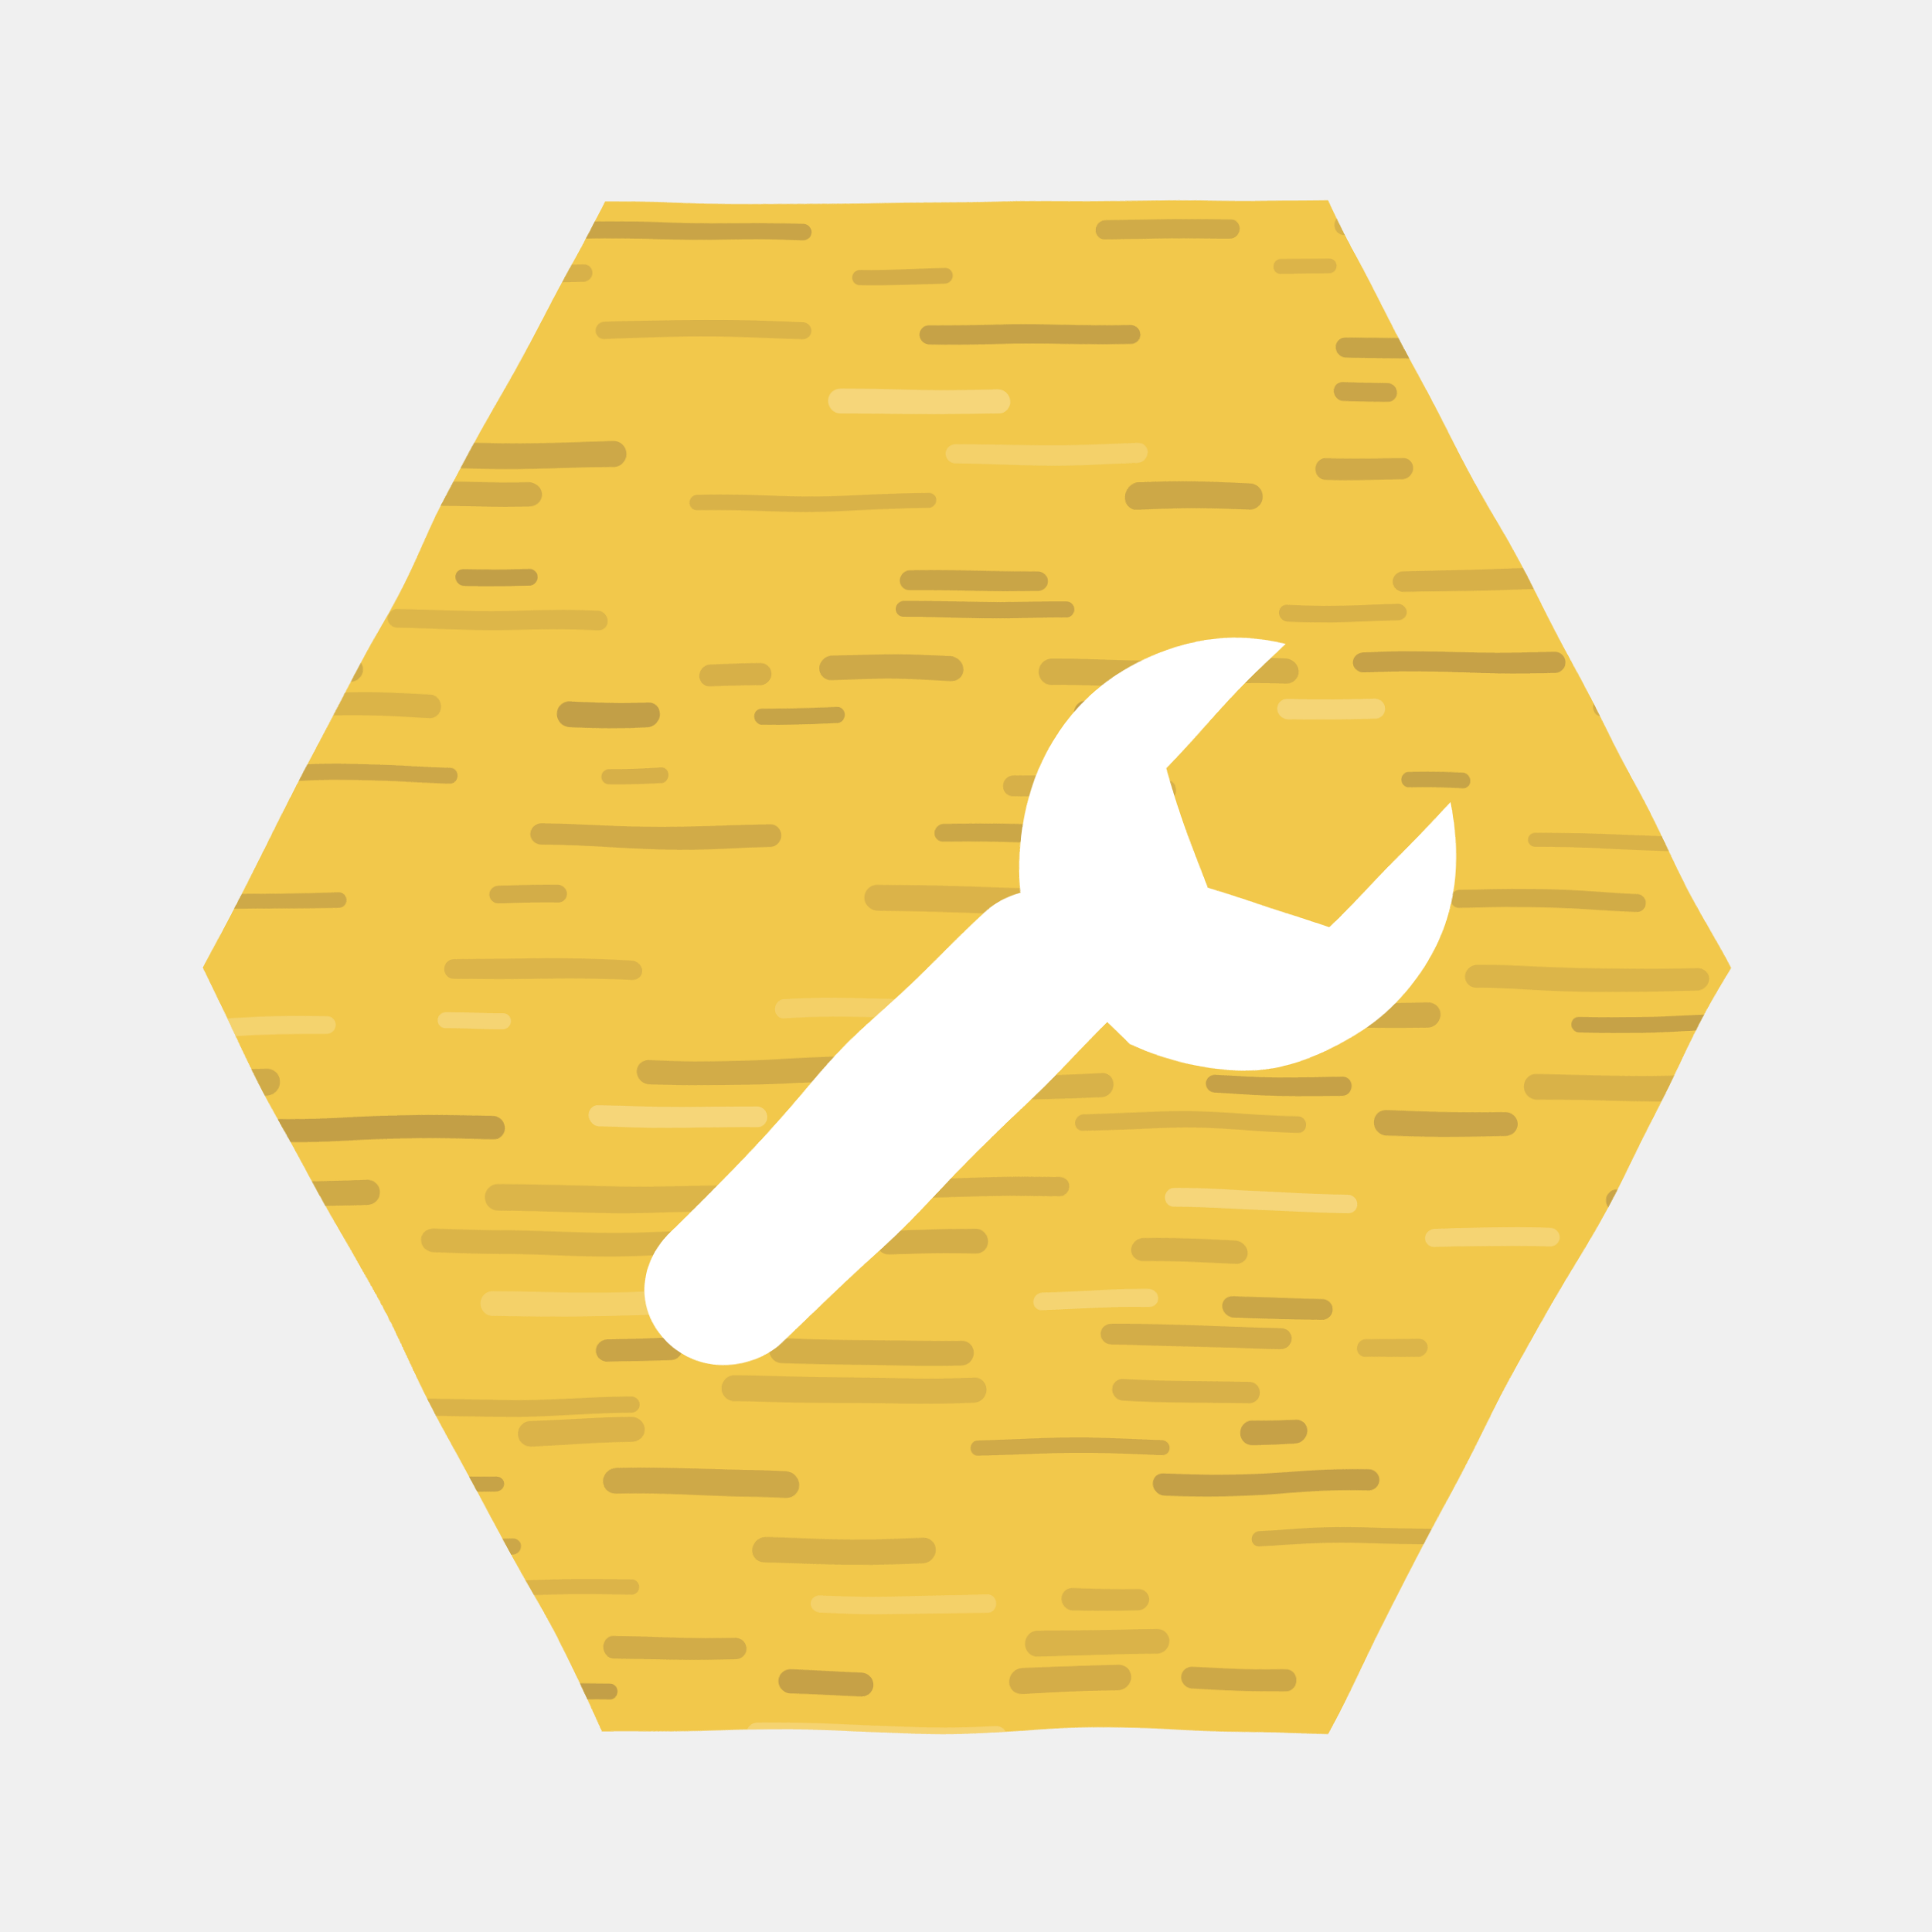
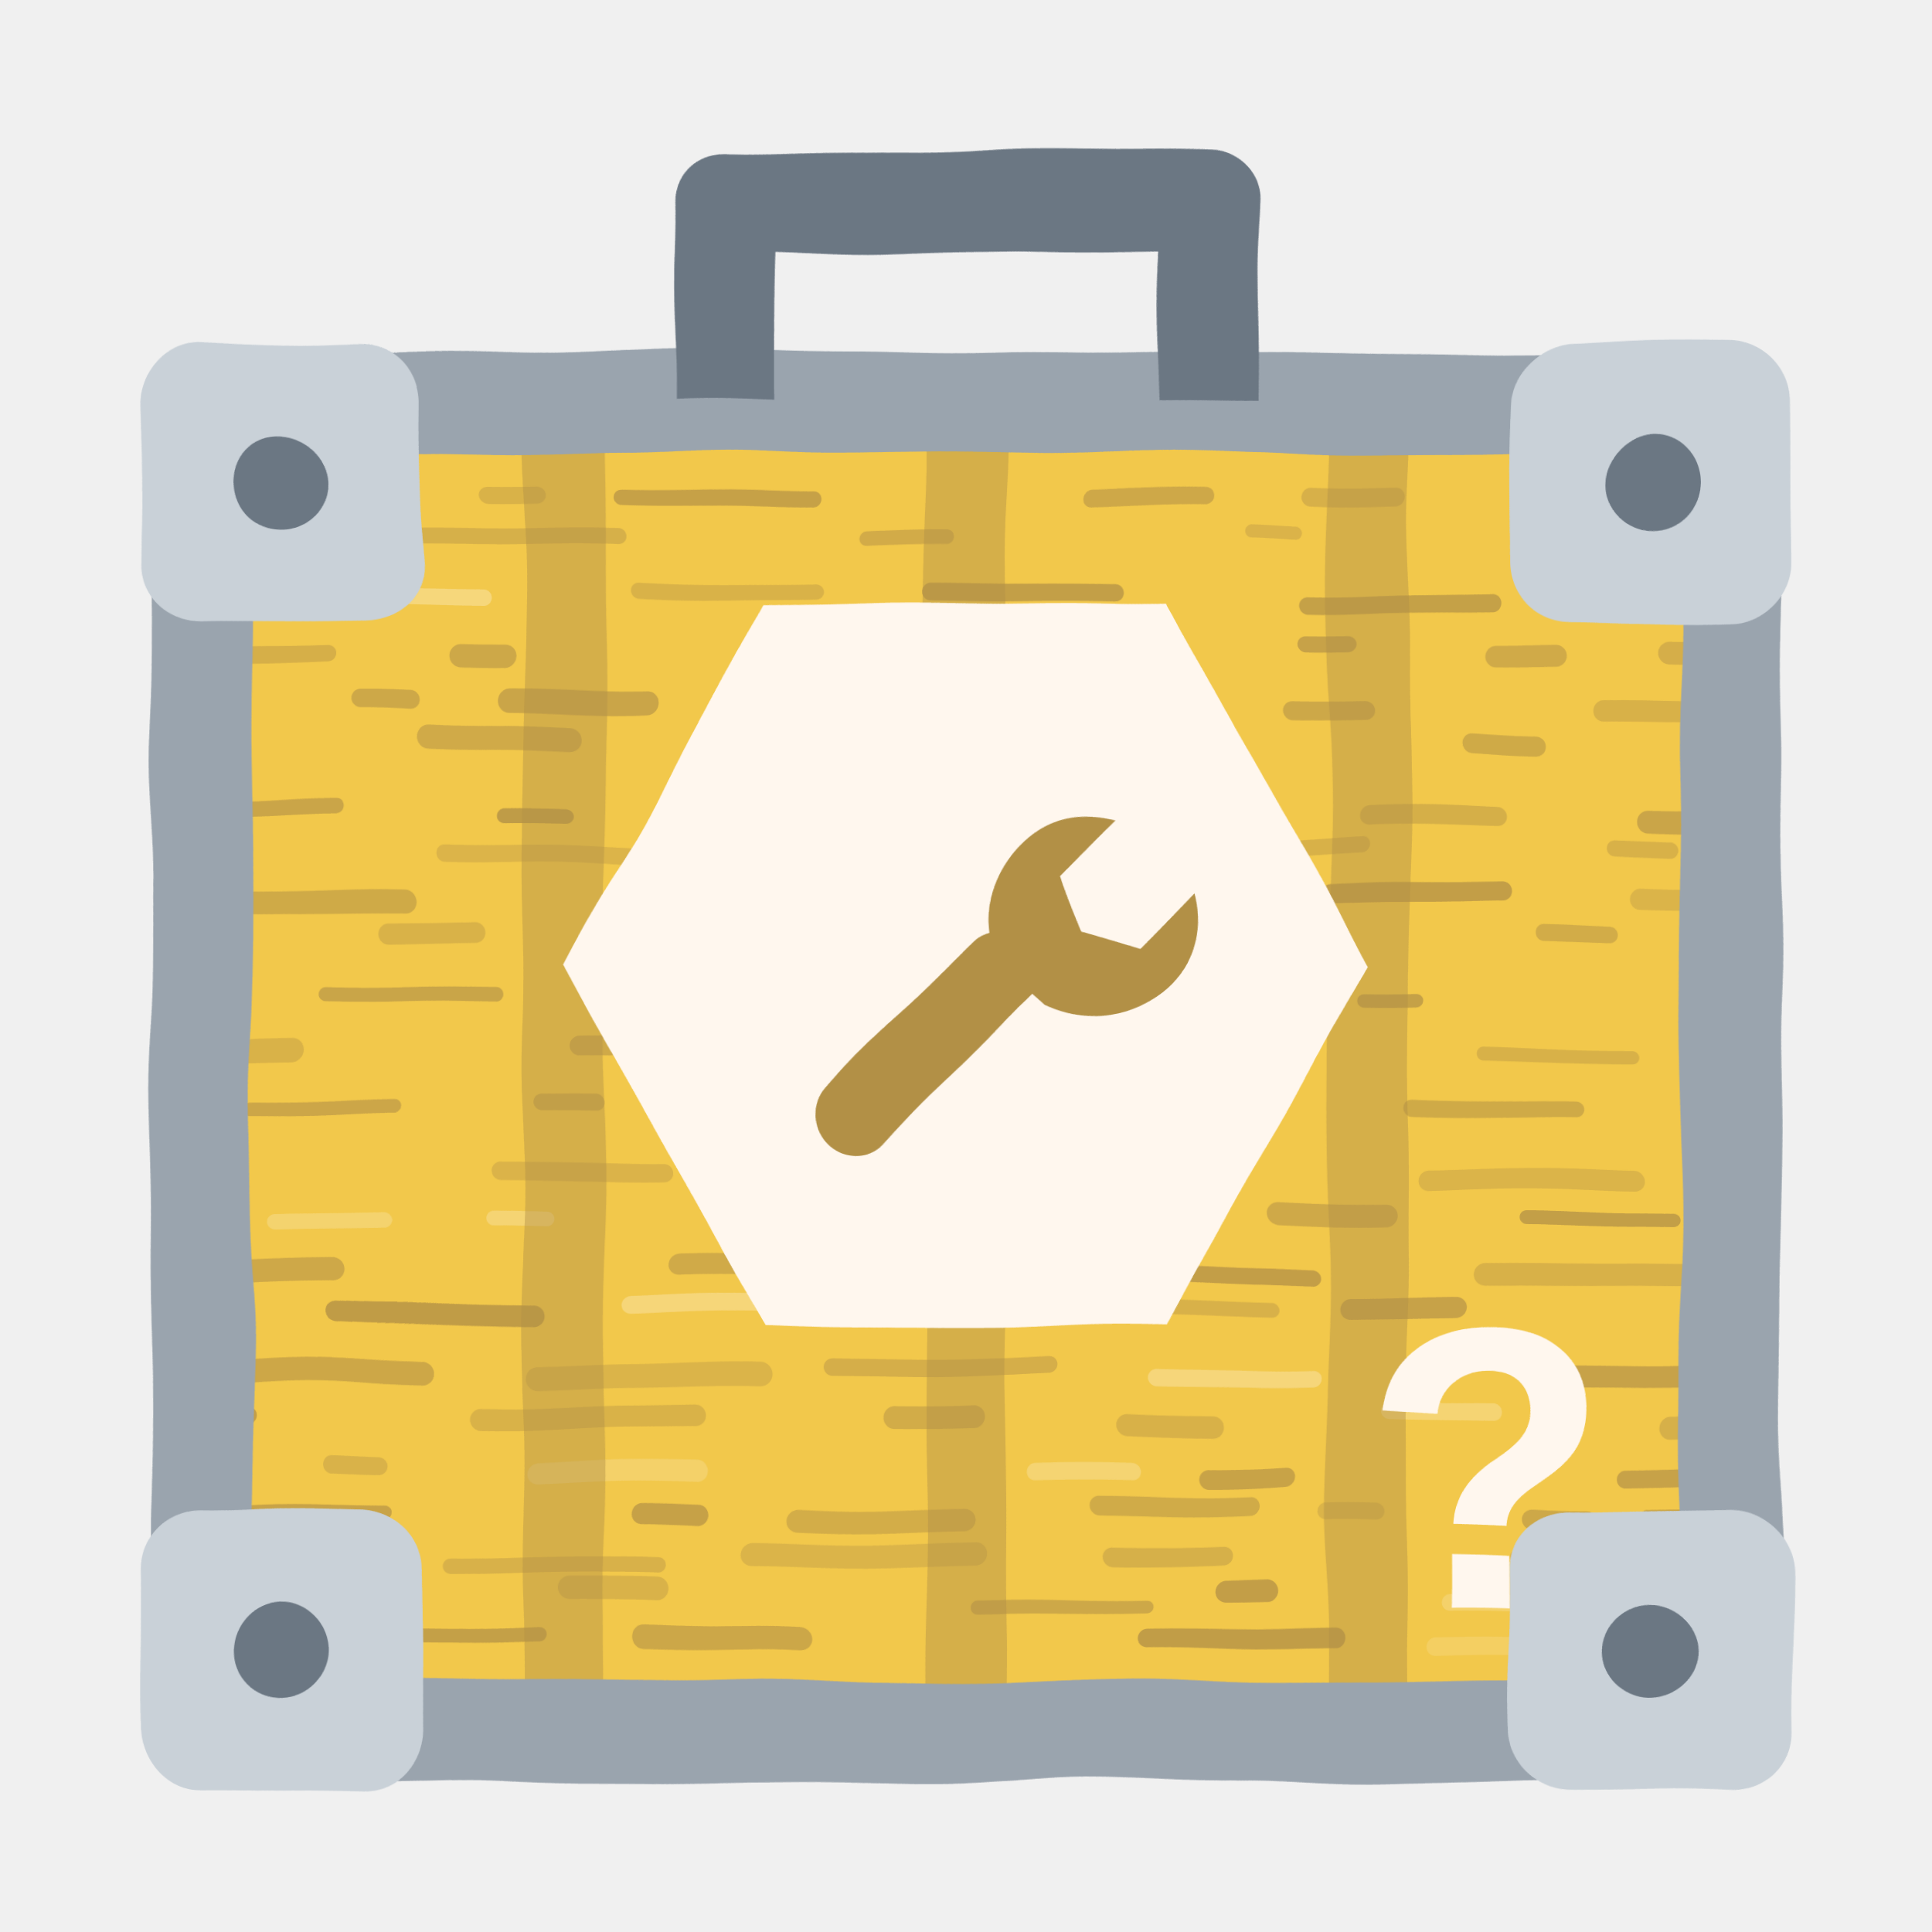
<svg xmlns="http://www.w3.org/2000/svg" width="96" height="96" viewBox="0 0 96 96">
  <defs>
    <filter id="rough" x="-10%" y="-10%" width="120%" height="120%">
      <feTurbulence type="fractalNoise" baseFrequency="0.08" numOctaves="2" seed="10" />
      <feDisplacementMap in="SourceGraphic" scale="0.8" xChannelSelector="R" yChannelSelector="G" />
    </filter>
  </defs>
  <g filter="url(#rough)">
-     <clipPath id="cxengenharia">
-       <path d="M30,10 H66 L86,48 L66,86 H30 L10,48 Z" />
+     <clipPath id="cbengenharia">
+       <path d="M18,20 H78 Q86,20 86,28 V78 Q86,86 78,86 H18 Q10,86 10,78 V28 Q10,20 18,20 Z" />
    </clipPath>
-     <path d="M30,10 H66 L86,48 L66,86 H30 L10,48 Z" fill="#f2c84b" />
-     <g clip-path="url(#cxengenharia)" stroke-linecap="round">
-       <path d="M8.26,5.78 h5.04" stroke="#b69446" stroke-width="1.03" stroke-opacity="0.71" />
-       <path d="M21.79,5.76 h6.38" stroke="#b69446" stroke-width="0.80" stroke-opacity="0.49" />
-       <path d="M33.79,5.16 h4.32" stroke="#b69446" stroke-width="1.14" stroke-opacity="0.72" />
-       <path d="M57.22,5.29 h8.74" stroke="#b69446" stroke-width="1.12" stroke-opacity="0.52" />
-       <path d="M74.03,5.06 h6.86" stroke="#f7db8a" stroke-width="0.76" stroke-opacity="0.71" />
-       <path d="M99.40,5.65 h6.92" stroke="#b69446" stroke-width="0.96" stroke-opacity="0.71" />
-       <path d="M5.08,8.06 h7.09" stroke="#b69446" stroke-width="1.07" stroke-opacity="0.51" />
-       <path d="M30.72,8.10 h9.37" stroke="#b69446" stroke-width="1.01" stroke-opacity="0.79" />
-       <path d="M51.75,8.12 h3.16" stroke="#b69446" stroke-width="1.26" stroke-opacity="0.60" />
-       <path d="M71.05,7.52 h8.31" stroke="#b69446" stroke-width="0.92" stroke-opacity="0.62" />
-       <path d="M90.57,7.74 h8.45" stroke="#b69446" stroke-width="1.10" stroke-opacity="0.72" />
-       <path d="M-3.58,10.92 h9.49" stroke="#b69446" stroke-width="0.84" stroke-opacity="0.50" />
-       <path d="M21.94,11.26 h2.53" stroke="#b69446" stroke-width="0.99" stroke-opacity="0.38" />
-       <path d="M29.08,11.43 h10.71" stroke="#b69446" stroke-width="0.85" stroke-opacity="0.69" />
-       <path d="M54.80,11.39 h6.23" stroke="#b69446" stroke-width="0.94" stroke-opacity="0.56" />
-       <path d="M66.88,11.21 h4.72" stroke="#b69446" stroke-width="1.02" stroke-opacity="0.42" />
-       <path d="M84.97,11.06 h3.40" stroke="#b69446" stroke-width="1.06" stroke-opacity="0.48" />
-       <path d="M93.32,11.02 h2.52" stroke="#b69446" stroke-width="1.03" stroke-opacity="0.48" />
-       <path d="M4.19,13.50 h3.04" stroke="#b69446" stroke-width="1.11" stroke-opacity="0.79" />
-       <path d="M17.82,13.58 h11.12" stroke="#b69446" stroke-width="0.87" stroke-opacity="0.43" />
-       <path d="M42.71,13.65 h4.34" stroke="#b69446" stroke-width="0.78" stroke-opacity="0.51" />
-       <path d="M63.68,13.24 h2.45" stroke="#b69446" stroke-width="0.71" stroke-opacity="0.37" />
-       <path d="M81.78,13.25 h3.01" stroke="#b69446" stroke-width="0.91" stroke-opacity="0.35" />
-       <path d="M92.54,13.00 h2.44" stroke="#b69446" stroke-width="1.04" stroke-opacity="0.71" />
-       <path d="M10.15,16.91 h11.23" stroke="#f7db8a" stroke-width="0.89" stroke-opacity="0.76" />
-       <path d="M30.01,16.48 h9.89" stroke="#b69446" stroke-width="0.86" stroke-opacity="0.38" />
-       <path d="M46.24,16.59 h9.97" stroke="#b69446" stroke-width="0.96" stroke-opacity="0.73" />
-       <path d="M66.88,17.22 h9.84" stroke="#b69446" stroke-width="0.98" stroke-opacity="0.70" />
-       <path d="M90.55,17.06 h2.89" stroke="#b69446" stroke-width="1.15" stroke-opacity="0.71" />
-       <path d="M5.65,20.10 h7.33" stroke="#b69446" stroke-width="0.92" stroke-opacity="0.44" />
-       <path d="M20.17,20.15 h2.45" stroke="#b69446" stroke-width="1.30" stroke-opacity="0.57" />
-       <path d="M41.78,19.98 h7.75" stroke="#f7db8a" stroke-width="1.22" stroke-opacity="0.75" />
-       <path d="M66.71,19.40 h2.23" stroke="#b69446" stroke-width="0.93" stroke-opacity="0.67" />
-       <path d="M76.91,20.11 h3.34" stroke="#b69446" stroke-width="1.18" stroke-opacity="0.53" />
-       <path d="M86.32,19.88 h11.27" stroke="#b69446" stroke-width="1.26" stroke-opacity="0.46" />
-       <path d="M14.76,22.63 h2.68" stroke="#b69446" stroke-width="1.00" stroke-opacity="0.57" />
-       <path d="M22.99,22.56 h7.43" stroke="#b69446" stroke-width="1.31" stroke-opacity="0.62" />
-       <path d="M47.41,22.62 h8.99" stroke="#f7db8a" stroke-width="0.98" stroke-opacity="0.50" />
-       <path d="M65.86,23.16 h3.89" stroke="#b69446" stroke-width="1.04" stroke-opacity="0.57" />
-       <path d="M82.82,23.07 h8.66" stroke="#b69446" stroke-width="1.14" stroke-opacity="0.41" />
-       <path d="M101.20,22.79 h4.18" stroke="#b69446" stroke-width="1.21" stroke-opacity="0.54" />
-       <path d="M18.47,24.55 h7.77" stroke="#b69446" stroke-width="1.28" stroke-opacity="0.53" />
-       <path d="M34.61,24.99 h11.55" stroke="#b69446" stroke-width="0.74" stroke-opacity="0.41" />
-       <path d="M56.52,24.69 h5.56" stroke="#b69446" stroke-width="1.31" stroke-opacity="0.61" />
-       <path d="M75.64,24.96 h3.48" stroke="#b69446" stroke-width="1.08" stroke-opacity="0.54" />
-       <path d="M95.52,25.32 h8.24" stroke="#b69446" stroke-width="1.01" stroke-opacity="0.50" />
-       <path d="M8.28,28.43 h5.29" stroke="#b69446" stroke-width="0.83" stroke-opacity="0.62" />
-       <path d="M22.84,28.77 h3.28" stroke="#b69446" stroke-width="0.82" stroke-opacity="0.79" />
-       <path d="M45.33,28.89 h6.26" stroke="#b69446" stroke-width="0.98" stroke-opacity="0.68" />
-       <path d="M69.79,28.86 h7.27" stroke="#b69446" stroke-width="1.05" stroke-opacity="0.45" />
-       <path d="M85.22,29.01 h9.96" stroke="#b69446" stroke-width="1.23" stroke-opacity="0.62" />
-       <path d="M4.57,30.65 h3.30" stroke="#b69446" stroke-width="1.32" stroke-opacity="0.43" />
-       <path d="M19.57,30.88 h10.02" stroke="#b69446" stroke-width="0.95" stroke-opacity="0.35" />
-       <path d="M45.06,30.32 h7.91" stroke="#b69446" stroke-width="0.80" stroke-opacity="0.69" />
-       <path d="M64.13,30.42 h5.32" stroke="#b69446" stroke-width="0.85" stroke-opacity="0.41" />
-       <path d="M83.42,30.50 h3.06" stroke="#b69446" stroke-width="0.87" stroke-opacity="0.41" />
-       <path d="M93.38,30.76 h9.98" stroke="#f7db8a" stroke-width="1.08" stroke-opacity="0.55" />
-       <path d="M8.83,33.51 h8.45" stroke="#b69446" stroke-width="1.25" stroke-opacity="0.54" />
-       <path d="M35.30,33.56 h2.58" stroke="#b69446" stroke-width="1.12" stroke-opacity="0.45" />
-       <path d="M41.49,33.30 h5.87" stroke="#b69446" stroke-width="1.26" stroke-opacity="0.59" />
-       <path d="M52.25,33.41 h11.70" stroke="#b69446" stroke-width="1.30" stroke-opacity="0.48" />
-       <path d="M67.78,32.97 h9.49" stroke="#b69446" stroke-width="1.03" stroke-opacity="0.75" />
-       <path d="M84.92,33.15 h10.27" stroke="#b69446" stroke-width="1.14" stroke-opacity="0.36" />
-       <path d="M16.30,35.23 h4.88" stroke="#b69446" stroke-width="1.13" stroke-opacity="0.38" />
-       <path d="M28.20,35.44 h3.88" stroke="#b69446" stroke-width="1.22" stroke-opacity="0.79" />
-       <path d="M37.93,35.67 h3.86" stroke="#b69446" stroke-width="0.78" stroke-opacity="0.70" />
-       <path d="M54.03,35.46 h4.22" stroke="#b69446" stroke-width="1.28" stroke-opacity="0.76" />
-       <path d="M63.99,35.34 h4.25" stroke="#f7db8a" stroke-width="1.01" stroke-opacity="0.68" />
-       <path d="M79.57,35.16 h3.74" stroke="#b69446" stroke-width="0.90" stroke-opacity="0.50" />
-       <path d="M102.63,35.76 h7.70" stroke="#b69446" stroke-width="0.88" stroke-opacity="0.61" />
-       <path d="M12.95,38.56 h9.35" stroke="#b69446" stroke-width="0.79" stroke-opacity="0.63" />
-       <path d="M30.16,38.43 h2.64" stroke="#b69446" stroke-width="0.75" stroke-opacity="0.45" />
-       <path d="M50.38,39.04 h7.62" stroke="#b69446" stroke-width="1.02" stroke-opacity="0.45" />
-       <path d="M69.82,38.92 h2.84" stroke="#b69446" stroke-width="0.76" stroke-opacity="0.70" />
-       <path d="M88.65,38.90 h9.75" stroke="#b69446" stroke-width="0.82" stroke-opacity="0.60" />
-       <path d="M-6.36,41.30 h3.73" stroke="#b69446" stroke-width="1.02" stroke-opacity="0.76" />
-       <path d="M4.00,41.58 h7.24" stroke="#b69446" stroke-width="1.29" stroke-opacity="0.38" />
-       <path d="M26.96,41.45 h11.36" stroke="#b69446" stroke-width="1.10" stroke-opacity="0.55" />
-       <path d="M47.01,41.32 h11.22" stroke="#b69446" stroke-width="0.87" stroke-opacity="0.64" />
-       <path d="M76.31,41.76 h8.23" stroke="#b69446" stroke-width="0.72" stroke-opacity="0.41" />
-       <path d="M93.03,41.18 h8.54" stroke="#b69446" stroke-width="0.95" stroke-opacity="0.52" />
-       <path d="M9.04,44.74 h7.75" stroke="#b69446" stroke-width="0.74" stroke-opacity="0.60" />
-       <path d="M24.85,44.52 h2.93" stroke="#b69446" stroke-width="0.89" stroke-opacity="0.52" />
-       <path d="M43.85,44.60 h10.19" stroke="#b69446" stroke-width="1.31" stroke-opacity="0.39" />
-       <path d="M72.42,44.69 h8.99" stroke="#b69446" stroke-width="0.88" stroke-opacity="0.54" />
-       <path d="M89.87,45.02 h7.41" stroke="#f7db8a" stroke-width="1.19" stroke-opacity="0.77" />
-       <path d="M22.48,48.19 h8.90" stroke="#b69446" stroke-width="0.98" stroke-opacity="0.37" />
-       <path d="M50.47,48.34 h8.23" stroke="#b69446" stroke-width="1.26" stroke-opacity="0.72" />
-       <path d="M73.31,48.55 h11.08" stroke="#b69446" stroke-width="1.14" stroke-opacity="0.36" />
-       <path d="M101.87,47.79 h7.92" stroke="#b69446" stroke-width="1.17" stroke-opacity="0.44" />
-       <path d="M10.30,50.96 h5.95" stroke="#f7db8a" stroke-width="0.88" stroke-opacity="0.56" />
-       <path d="M22.11,50.75 h2.90" stroke="#f7db8a" stroke-width="0.81" stroke-opacity="0.63" />
-       <path d="M39.07,50.21 h5.92" stroke="#f7db8a" stroke-width="0.98" stroke-opacity="0.45" />
-       <path d="M50.48,50.25 h8.39" stroke="#b69446" stroke-width="1.03" stroke-opacity="0.36" />
-       <path d="M65.16,50.47 h5.81" stroke="#b69446" stroke-width="1.27" stroke-opacity="0.55" />
-       <path d="M78.64,50.73 h7.88" stroke="#b69446" stroke-width="0.76" stroke-opacity="0.73" />
-       <path d="M103.23,50.28 h11.35" stroke="#b69446" stroke-width="1.29" stroke-opacity="0.55" />
-       <path d="M2.02,53.70 h11.39" stroke="#b69446" stroke-width="1.32" stroke-opacity="0.56" />
-       <path d="M32.26,53.31 h10.96" stroke="#b69446" stroke-width="1.20" stroke-opacity="0.53" />
-       <path d="M49.94,54.02 h4.66" stroke="#b69446" stroke-width="1.19" stroke-opacity="0.42" />
-       <path d="M60.35,53.99 h6.46" stroke="#b69446" stroke-width="0.91" stroke-opacity="0.75" />
-       <path d="M76.39,53.87 h11.32" stroke="#b69446" stroke-width="1.27" stroke-opacity="0.41" />
-       <path d="M97.94,53.47 h10.74" stroke="#b69446" stroke-width="0.82" stroke-opacity="0.49" />
-       <path d="M13.47,56.09 h11.04" stroke="#b69446" stroke-width="1.14" stroke-opacity="0.78" />
-       <path d="M29.70,55.49 h7.88" stroke="#f7db8a" stroke-width="1.01" stroke-opacity="0.73" />
-       <path d="M53.67,55.84 h10.90" stroke="#b69446" stroke-width="0.81" stroke-opacity="0.40" />
-       <path d="M68.94,55.71 h5.88" stroke="#b69446" stroke-width="1.19" stroke-opacity="0.67" />
-       <path d="M90.80,55.64 h3.83" stroke="#b69446" stroke-width="0.80" stroke-opacity="0.49" />
-       <path d="M8.46,59.27 h9.88" stroke="#b69446" stroke-width="1.27" stroke-opacity="0.58" />
-       <path d="M24.66,59.47 h12.07" stroke="#b69446" stroke-width="1.31" stroke-opacity="0.36" />
-       <path d="M40.62,59.00 h12.04" stroke="#b69446" stroke-width="0.94" stroke-opacity="0.46" />
-       <path d="M58.46,59.63 h8.52" stroke="#f7db8a" stroke-width="0.92" stroke-opacity="0.75" />
-       <path d="M80.26,59.52 h12.00" stroke="#b69446" stroke-width="1.19" stroke-opacity="0.67" />
-       <path d="M6.20,61.68 h2.47" stroke="#b69446" stroke-width="0.90" stroke-opacity="0.75" />
-       <path d="M21.50,61.71 h11.64" stroke="#b69446" stroke-width="1.19" stroke-opacity="0.38" />
-       <path d="M44.03,61.70 h4.44" stroke="#b69446" stroke-width="1.22" stroke-opacity="0.50" />
-       <path d="M56.96,62.25 h4.48" stroke="#b69446" stroke-width="1.18" stroke-opacity="0.41" />
-       <path d="M71.28,61.45 h5.70" stroke="#f7db8a" stroke-width="0.93" stroke-opacity="0.64" />
-       <path d="M86.61,62.30 h6.90" stroke="#b69446" stroke-width="1.22" stroke-opacity="0.43" />
-       <path d="M13.43,64.31 h2.63" stroke="#b69446" stroke-width="0.97" stroke-opacity="0.39" />
-       <path d="M24.55,64.75 h8.62" stroke="#f7db8a" stroke-width="1.21" stroke-opacity="0.47" />
-       <path d="M51.85,64.71 h5.33" stroke="#f7db8a" stroke-width="0.91" stroke-opacity="0.62" />
-       <path d="M61.22,65.02 h4.35" stroke="#b69446" stroke-width="1.06" stroke-opacity="0.65" />
-       <path d="M84.09,64.96 h10.82" stroke="#b69446" stroke-width="0.95" stroke-opacity="0.67" />
-       <path d="M8.96,66.85 h7.40" stroke="#b69446" stroke-width="0.76" stroke-opacity="0.65" />
-       <path d="M30.22,67.11 h3.10" stroke="#b69446" stroke-width="1.12" stroke-opacity="0.69" />
-       <path d="M38.79,67.25 h9.03" stroke="#b69446" stroke-width="1.23" stroke-opacity="0.48" />
-       <path d="M55.34,66.52 h8.20" stroke="#b69446" stroke-width="1.03" stroke-opacity="0.52" />
-       <path d="M67.89,67.02 h2.72" stroke="#b69446" stroke-width="0.91" stroke-opacity="0.36" />
-       <path d="M78.95,67.20 h2.95" stroke="#b69446" stroke-width="1.14" stroke-opacity="0.57" />
-       <path d="M85.22,67.00 h11.43" stroke="#b69446" stroke-width="0.77" stroke-opacity="0.62" />
-       <path d="M19.88,69.87 h11.42" stroke="#b69446" stroke-width="0.83" stroke-opacity="0.40" />
-       <path d="M36.49,69.13 h11.97" stroke="#b69446" stroke-width="1.26" stroke-opacity="0.36" />
-       <path d="M55.92,69.23 h6.11" stroke="#b69446" stroke-width="1.05" stroke-opacity="0.43" />
-       <path d="M78.11,69.33 h11.45" stroke="#b69446" stroke-width="0.78" stroke-opacity="0.35" />
-       <path d="M96.52,69.75 h2.96" stroke="#b69446" stroke-width="0.84" stroke-opacity="0.36" />
-       <path d="M3.23,71.38 h10.92" stroke="#b69446" stroke-width="1.08" stroke-opacity="0.36" />
-       <path d="M26.34,71.15 h4.95" stroke="#b69446" stroke-width="1.29" stroke-opacity="0.39" />
-       <path d="M48.58,71.98 h9.20" stroke="#b69446" stroke-width="0.73" stroke-opacity="0.57" />
-       <path d="M62.18,71.20 h2.24" stroke="#b69446" stroke-width="1.20" stroke-opacity="0.74" />
-       <path d="M74.48,71.92 h3.20" stroke="#f7db8a" stroke-width="0.89" stroke-opacity="0.50" />
-       <path d="M88.96,71.74 h5.40" stroke="#f7db8a" stroke-width="1.01" stroke-opacity="0.46" />
-       <path d="M-2.78,73.50 h8.61" stroke="#b69446" stroke-width="1.17" stroke-opacity="0.55" />
-       <path d="M14.41,73.68 h10.22" stroke="#b69446" stroke-width="0.77" stroke-opacity="0.71" />
-       <path d="M30.53,73.76 h8.44" stroke="#b69446" stroke-width="1.28" stroke-opacity="0.59" />
-       <path d="M57.84,73.75 h10.35" stroke="#b69446" stroke-width="1.06" stroke-opacity="0.76" />
-       <path d="M73.75,74.23 h6.94" stroke="#f7db8a" stroke-width="0.97" stroke-opacity="0.37" />
-       <path d="M86.85,74.14 h7.81" stroke="#b69446" stroke-width="0.95" stroke-opacity="0.54" />
-       <path d="M20.29,76.92 h5.21" stroke="#b69446" stroke-width="0.82" stroke-opacity="0.63" />
-       <path d="M38.16,76.96 h7.60" stroke="#b69446" stroke-width="1.27" stroke-opacity="0.44" />
-       <path d="M62.58,76.50 h10.91" stroke="#b69446" stroke-width="0.77" stroke-opacity="0.48" />
-       <path d="M92.60,76.70 h7.60" stroke="#b69446" stroke-width="0.79" stroke-opacity="0.39" />
-       <path d="M6.14,79.52 h7.49" stroke="#b69446" stroke-width="0.78" stroke-opacity="0.74" />
-       <path d="M20.88,79.02 h10.63" stroke="#b69446" stroke-width="0.75" stroke-opacity="0.37" />
-       <path d="M40.75,79.62 h8.30" stroke="#f7db8a" stroke-width="0.87" stroke-opacity="0.49" />
-       <path d="M53.28,79.41 h3.16" stroke="#b69446" stroke-width="1.10" stroke-opacity="0.40" />
-       <path d="M70.78,79.10 h6.83" stroke="#f7db8a" stroke-width="1.07" stroke-opacity="0.50" />
-       <path d="M93.48,79.04 h4.45" stroke="#b69446" stroke-width="0.81" stroke-opacity="0.62" />
-       <path d="M3.47,82.00 h10.01" stroke="#f7db8a" stroke-width="0.82" stroke-opacity="0.59" />
-       <path d="M30.56,81.95 h6.14" stroke="#b69446" stroke-width="1.07" stroke-opacity="0.53" />
-       <path d="M51.54,81.59 h5.91" stroke="#b69446" stroke-width="1.27" stroke-opacity="0.40" />
-       <path d="M68.77,81.81 h9.76" stroke="#b69446" stroke-width="0.98" stroke-opacity="0.38" />
-       <path d="M95.78,81.40 h6.04" stroke="#b69446" stroke-width="1.22" stroke-opacity="0.37" />
-       <path d="M-0.89,83.52 h6.41" stroke="#b69446" stroke-width="0.91" stroke-opacity="0.58" />
-       <path d="M19.98,84.08 h10.39" stroke="#b69446" stroke-width="0.76" stroke-opacity="0.77" />
-       <path d="M39.35,83.61 h3.47" stroke="#b69446" stroke-width="1.23" stroke-opacity="0.75" />
-       <path d="M50.78,83.43 h4.75" stroke="#b69446" stroke-width="1.32" stroke-opacity="0.51" />
-       <path d="M59.25,83.38 h4.54" stroke="#b69446" stroke-width="1.07" stroke-opacity="0.61" />
-       <path d="M71.18,83.77 h2.49" stroke="#b69446" stroke-width="0.90" stroke-opacity="0.66" />
-       <path d="M91.52,83.73 h10.53" stroke="#b69446" stroke-width="1.06" stroke-opacity="0.70" />
-       <path d="M19.81,86.42 h9.66" stroke="#f7db8a" stroke-width="0.84" stroke-opacity="0.39" />
-       <path d="M37.67,86.24 h11.81" stroke="#f7db8a" stroke-width="1.13" stroke-opacity="0.59" />
-       <path d="M57.71,86.77 h7.23" stroke="#b69446" stroke-width="1.28" stroke-opacity="0.39" />
-       <path d="M73.62,86.71 h5.18" stroke="#b69446" stroke-width="1.18" stroke-opacity="0.44" />
-       <path d="M95.14,86.60 h2.91" stroke="#b69446" stroke-width="1.26" stroke-opacity="0.46" />
-       <path d="M16.23,88.47 h7.14" stroke="#b69446" stroke-width="1.11" stroke-opacity="0.63" />
-       <path d="M29.42,88.40 h9.84" stroke="#b69446" stroke-width="1.15" stroke-opacity="0.58" />
-       <path d="M47.48,88.63 h5.76" stroke="#b69446" stroke-width="0.72" stroke-opacity="0.70" />
-       <path d="M66.40,89.14 h8.90" stroke="#b69446" stroke-width="0.78" stroke-opacity="0.54" />
-       <path d="M93.74,88.34 h3.76" stroke="#b69446" stroke-width="0.97" stroke-opacity="0.44" />
+     <path d="M18,20 H78 Q86,20 86,28 V78 Q86,86 78,86 H18 Q10,86 10,78 V28 Q10,20 18,20 Z" fill="#f2c84b" />
+     <g clip-path="url(#cbengenharia)" stroke-linecap="round">
+       <path d="M11.88,19.62 h4.58" stroke="#b29046" stroke-width="0.93" stroke-opacity="0.71" />
+       <path d="M24.18,19.60 h5.80" stroke="#b29046" stroke-width="0.73" stroke-opacity="0.49" />
+       <path d="M35.08,19.05 h3.93" stroke="#b29046" stroke-width="1.04" stroke-opacity="0.72" />
+       <path d="M56.38,19.17 h7.94" stroke="#b29046" stroke-width="1.02" stroke-opacity="0.52" />
+       <path d="M71.67,18.96 h6.24" stroke="#f7db8a" stroke-width="0.69" stroke-opacity="0.71" />
+       <path d="M94.73,19.50 h6.29" stroke="#b29046" stroke-width="0.87" stroke-opacity="0.71" />
+       <path d="M8.98,21.69 h6.45" stroke="#b29046" stroke-width="0.97" stroke-opacity="0.51" />
+       <path d="M32.29,21.72 h8.51" stroke="#b29046" stroke-width="0.91" stroke-opacity="0.79" />
+       <path d="M51.41,21.75 h2.87" stroke="#b29046" stroke-width="1.15" stroke-opacity="0.60" />
+       <path d="M68.95,21.20 h7.55" stroke="#b29046" stroke-width="0.84" stroke-opacity="0.62" />
+       <path d="M86.70,21.40 h7.68" stroke="#b29046" stroke-width="1.00" stroke-opacity="0.72" />
+       <path d="M1.11,24.29 h8.62" stroke="#b29046" stroke-width="0.76" stroke-opacity="0.50" />
+       <path d="M24.31,24.60 h2.30" stroke="#b29046" stroke-width="0.90" stroke-opacity="0.38" />
+       <path d="M30.80,24.76 h9.74" stroke="#b29046" stroke-width="0.77" stroke-opacity="0.69" />
+       <path d="M54.19,24.72 h5.67" stroke="#b29046" stroke-width="0.85" stroke-opacity="0.56" />
+       <path d="M65.16,24.56 h4.29" stroke="#b29046" stroke-width="0.93" stroke-opacity="0.42" />
+       <path d="M81.61,24.42 h3.09" stroke="#b29046" stroke-width="0.96" stroke-opacity="0.48" />
+       <path d="M89.20,24.38 h2.29" stroke="#b29046" stroke-width="0.93" stroke-opacity="0.48" />
+       <path d="M8.17,26.63 h2.76" stroke="#b29046" stroke-width="1.01" stroke-opacity="0.79" />
+       <path d="M20.56,26.71 h10.11" stroke="#b29046" stroke-width="0.79" stroke-opacity="0.43" />
+       <path d="M43.19,26.77 h3.94" stroke="#b29046" stroke-width="0.71" stroke-opacity="0.51" />
+       <path d="M62.26,26.40 h2.22" stroke="#b29046" stroke-width="0.65" stroke-opacity="0.37" />
+       <path d="M78.71,26.41 h2.74" stroke="#b29046" stroke-width="0.82" stroke-opacity="0.35" />
+       <path d="M88.49,26.18 h2.21" stroke="#b29046" stroke-width="0.95" stroke-opacity="0.71" />
+       <path d="M13.59,29.74 h10.21" stroke="#f7db8a" stroke-width="0.81" stroke-opacity="0.76" />
+       <path d="M31.65,29.35 h8.99" stroke="#b29046" stroke-width="0.78" stroke-opacity="0.38" />
+       <path d="M46.40,29.45 h9.06" stroke="#b29046" stroke-width="0.87" stroke-opacity="0.73" />
+       <path d="M65.17,30.02 h8.95" stroke="#b29046" stroke-width="0.89" stroke-opacity="0.70" />
+       <path d="M86.68,29.87 h2.63" stroke="#b29046" stroke-width="1.04" stroke-opacity="0.71" />
+       <path d="M9.50,32.63 h6.67" stroke="#b29046" stroke-width="0.84" stroke-opacity="0.44" />
+       <path d="M22.70,32.68 h2.23" stroke="#b29046" stroke-width="1.18" stroke-opacity="0.57" />
+       <path d="M42.34,32.53 h7.04" stroke="#f7db8a" stroke-width="1.11" stroke-opacity="0.75" />
+       <path d="M65.01,32.00 h2.03" stroke="#b29046" stroke-width="0.84" stroke-opacity="0.67" />
+       <path d="M74.28,32.65 h3.04" stroke="#b29046" stroke-width="1.07" stroke-opacity="0.53" />
+       <path d="M82.84,32.44 h10.25" stroke="#b29046" stroke-width="1.15" stroke-opacity="0.46" />
+       <path d="M17.78,34.94 h2.44" stroke="#b29046" stroke-width="0.91" stroke-opacity="0.57" />
+       <path d="M25.26,34.87 h6.76" stroke="#b29046" stroke-width="1.19" stroke-opacity="0.62" />
+       <path d="M47.46,34.92 h8.18" stroke="#f7db8a" stroke-width="0.89" stroke-opacity="0.50" />
+       <path d="M64.23,35.42 h3.54" stroke="#b29046" stroke-width="0.94" stroke-opacity="0.57" />
+       <path d="M79.65,35.34 h7.87" stroke="#b29046" stroke-width="1.03" stroke-opacity="0.41" />
+       <path d="M96.36,35.08 h3.80" stroke="#b29046" stroke-width="1.10" stroke-opacity="0.54" />
+       <path d="M21.16,36.68 h7.06" stroke="#b29046" stroke-width="1.16" stroke-opacity="0.53" />
+       <path d="M35.83,37.09 h10.50" stroke="#b29046" stroke-width="0.68" stroke-opacity="0.41" />
+       <path d="M55.75,36.81 h5.05" stroke="#b29046" stroke-width="1.19" stroke-opacity="0.61" />
+       <path d="M73.13,37.06 h3.16" stroke="#b29046" stroke-width="0.98" stroke-opacity="0.54" />
+       <path d="M91.20,37.39 h7.49" stroke="#b29046" stroke-width="0.91" stroke-opacity="0.50" />
+       <path d="M11.89,40.21 h4.80" stroke="#b29046" stroke-width="0.75" stroke-opacity="0.62" />
+       <path d="M25.13,40.52 h2.98" stroke="#b29046" stroke-width="0.75" stroke-opacity="0.79" />
+       <path d="M45.57,40.63 h5.69" stroke="#b29046" stroke-width="0.89" stroke-opacity="0.68" />
+       <path d="M67.81,40.60 h6.61" stroke="#b29046" stroke-width="0.95" stroke-opacity="0.45" />
+       <path d="M81.83,40.74 h9.05" stroke="#b29046" stroke-width="1.12" stroke-opacity="0.62" />
+       <path d="M8.52,42.23 h3.00" stroke="#b29046" stroke-width="1.20" stroke-opacity="0.43" />
+       <path d="M22.16,42.44 h9.11" stroke="#b29046" stroke-width="0.87" stroke-opacity="0.35" />
+       <path d="M45.33,41.93 h7.19" stroke="#b29046" stroke-width="0.73" stroke-opacity="0.69" />
+       <path d="M62.66,42.02 h4.83" stroke="#b29046" stroke-width="0.78" stroke-opacity="0.41" />
+       <path d="M80.20,42.09 h2.78" stroke="#b29046" stroke-width="0.79" stroke-opacity="0.41" />
+       <path d="M89.26,42.32 h9.07" stroke="#f7db8a" stroke-width="0.98" stroke-opacity="0.55" />
+       <path d="M12.39,44.83 h7.68" stroke="#b29046" stroke-width="1.14" stroke-opacity="0.54" />
+       <path d="M36.45,44.88 h2.35" stroke="#b29046" stroke-width="1.02" stroke-opacity="0.45" />
+       <path d="M42.09,44.64 h5.33" stroke="#b29046" stroke-width="1.15" stroke-opacity="0.59" />
+       <path d="M51.86,44.73 h10.63" stroke="#b29046" stroke-width="1.18" stroke-opacity="0.48" />
+       <path d="M65.98,44.34 h8.63" stroke="#b29046" stroke-width="0.94" stroke-opacity="0.75" />
+       <path d="M81.57,44.50 h9.34" stroke="#b29046" stroke-width="1.04" stroke-opacity="0.36" />
+       <path d="M19.18,46.39 h4.44" stroke="#b29046" stroke-width="1.03" stroke-opacity="0.38" />
+       <path d="M30.00,46.59 h3.53" stroke="#b29046" stroke-width="1.11" stroke-opacity="0.79" />
+       <path d="M38.85,46.79 h3.51" stroke="#b29046" stroke-width="0.71" stroke-opacity="0.70" />
+       <path d="M53.48,46.60 h3.84" stroke="#b29046" stroke-width="1.16" stroke-opacity="0.76" />
+       <path d="M62.54,46.49 h3.86" stroke="#f7db8a" stroke-width="0.92" stroke-opacity="0.68" />
+       <path d="M76.70,46.33 h3.40" stroke="#b29046" stroke-width="0.81" stroke-opacity="0.50" />
+       <path d="M97.67,46.87 h7.00" stroke="#b29046" stroke-width="0.80" stroke-opacity="0.61" />
+       <path d="M16.14,49.42 h8.50" stroke="#b29046" stroke-width="0.71" stroke-opacity="0.63" />
+       <path d="M31.78,49.30 h2.40" stroke="#b29046" stroke-width="0.68" stroke-opacity="0.45" />
+       <path d="M50.16,49.85 h6.93" stroke="#b29046" stroke-width="0.92" stroke-opacity="0.45" />
+       <path d="M67.83,49.74 h2.58" stroke="#b29046" stroke-width="0.69" stroke-opacity="0.70" />
+       <path d="M84.96,49.72 h8.86" stroke="#b29046" stroke-width="0.75" stroke-opacity="0.60" />
+       <path d="M-1.42,51.91 h3.39" stroke="#b29046" stroke-width="0.93" stroke-opacity="0.76" />
+       <path d="M8.00,52.17 h6.58" stroke="#b29046" stroke-width="1.17" stroke-opacity="0.38" />
+       <path d="M28.88,52.04 h10.33" stroke="#b29046" stroke-width="1.00" stroke-opacity="0.55" />
+       <path d="M47.10,51.93 h10.20" stroke="#b29046" stroke-width="0.79" stroke-opacity="0.64" />
+       <path d="M73.74,52.33 h7.48" stroke="#b29046" stroke-width="0.66" stroke-opacity="0.41" />
+       <path d="M88.93,51.80 h7.77" stroke="#b29046" stroke-width="0.86" stroke-opacity="0.52" />
+       <path d="M12.58,55.04 h7.04" stroke="#b29046" stroke-width="0.67" stroke-opacity="0.60" />
+       <path d="M26.95,54.84 h2.66" stroke="#b29046" stroke-width="0.81" stroke-opacity="0.52" />
+       <path d="M44.23,54.90 h9.26" stroke="#b29046" stroke-width="1.19" stroke-opacity="0.39" />
+       <path d="M70.20,54.99 h8.17" stroke="#b29046" stroke-width="0.80" stroke-opacity="0.54" />
+       <path d="M86.06,55.29 h6.73" stroke="#f7db8a" stroke-width="1.08" stroke-opacity="0.77" />
+       <path d="M24.80,58.17 h8.09" stroke="#b29046" stroke-width="0.89" stroke-opacity="0.37" />
+       <path d="M50.25,58.31 h7.48" stroke="#b29046" stroke-width="1.14" stroke-opacity="0.72" />
+       <path d="M71.01,58.50 h10.07" stroke="#b29046" stroke-width="1.04" stroke-opacity="0.36" />
+       <path d="M96.97,57.80 h7.20" stroke="#b29046" stroke-width="1.06" stroke-opacity="0.44" />
+       <path d="M13.73,60.69 h5.41" stroke="#f7db8a" stroke-width="0.80" stroke-opacity="0.56" />
+       <path d="M24.46,60.50 h2.64" stroke="#f7db8a" stroke-width="0.74" stroke-opacity="0.63" />
+       <path d="M39.88,60.01 h5.38" stroke="#f7db8a" stroke-width="0.89" stroke-opacity="0.45" />
+       <path d="M50.25,60.04 h7.63" stroke="#b29046" stroke-width="0.94" stroke-opacity="0.36" />
+       <path d="M63.60,60.24 h5.28" stroke="#b29046" stroke-width="1.15" stroke-opacity="0.55" />
+       <path d="M75.85,60.48 h7.16" stroke="#b29046" stroke-width="0.69" stroke-opacity="0.73" />
+       <path d="M98.21,60.07 h10.32" stroke="#b29046" stroke-width="1.17" stroke-opacity="0.55" />
+       <path d="M6.20,63.18 h10.35" stroke="#b29046" stroke-width="1.20" stroke-opacity="0.56" />
+       <path d="M33.69,62.82 h9.96" stroke="#b29046" stroke-width="1.09" stroke-opacity="0.53" />
+       <path d="M49.76,63.48 h4.24" stroke="#b29046" stroke-width="1.08" stroke-opacity="0.42" />
+       <path d="M59.22,63.45 h5.87" stroke="#b29046" stroke-width="0.83" stroke-opacity="0.75" />
+       <path d="M73.81,63.33 h10.29" stroke="#b29046" stroke-width="1.15" stroke-opacity="0.41" />
+       <path d="M93.40,62.97 h9.77" stroke="#b29046" stroke-width="0.75" stroke-opacity="0.49" />
+       <path d="M16.61,65.35 h10.03" stroke="#b29046" stroke-width="1.04" stroke-opacity="0.78" />
+       <path d="M31.36,64.81 h7.16" stroke="#f7db8a" stroke-width="0.92" stroke-opacity="0.73" />
+       <path d="M53.16,65.13 h9.91" stroke="#b29046" stroke-width="0.73" stroke-opacity="0.40" />
+       <path d="M67.04,65.01 h5.34" stroke="#b29046" stroke-width="1.08" stroke-opacity="0.67" />
+       <path d="M86.91,64.95 h3.49" stroke="#b29046" stroke-width="0.73" stroke-opacity="0.49" />
+       <path d="M12.05,68.25 h8.99" stroke="#b29046" stroke-width="1.15" stroke-opacity="0.58" />
+       <path d="M26.78,68.42 h10.97" stroke="#b29046" stroke-width="1.19" stroke-opacity="0.36" />
+       <path d="M41.29,68.00 h10.94" stroke="#b29046" stroke-width="0.86" stroke-opacity="0.46" />
+       <path d="M57.51,68.57 h7.74" stroke="#f7db8a" stroke-width="0.84" stroke-opacity="0.75" />
+       <path d="M77.33,68.48 h10.90" stroke="#b29046" stroke-width="1.08" stroke-opacity="0.67" />
+       <path d="M10.00,70.44 h2.24" stroke="#b29046" stroke-width="0.82" stroke-opacity="0.75" />
+       <path d="M23.91,70.46 h10.59" stroke="#b29046" stroke-width="1.08" stroke-opacity="0.38" />
+       <path d="M44.39,70.45 h4.04" stroke="#b29046" stroke-width="1.11" stroke-opacity="0.50" />
+       <path d="M56.15,70.95 h4.07" stroke="#b29046" stroke-width="1.08" stroke-opacity="0.41" />
+       <path d="M69.16,70.23 h5.19" stroke="#f7db8a" stroke-width="0.85" stroke-opacity="0.64" />
+       <path d="M83.10,71.00 h6.27" stroke="#b29046" stroke-width="1.11" stroke-opacity="0.43" />
+       <path d="M16.57,72.83 h2.39" stroke="#b29046" stroke-width="0.88" stroke-opacity="0.39" />
+       <path d="M26.69,73.22 h7.84" stroke="#f7db8a" stroke-width="1.10" stroke-opacity="0.47" />
+       <path d="M51.50,73.19 h4.85" stroke="#f7db8a" stroke-width="0.83" stroke-opacity="0.62" />
+       <path d="M60.02,73.48 h3.95" stroke="#b29046" stroke-width="0.96" stroke-opacity="0.65" />
+       <path d="M80.81,73.42 h9.84" stroke="#b29046" stroke-width="0.86" stroke-opacity="0.67" />
+       <path d="M12.51,75.14 h6.73" stroke="#b29046" stroke-width="0.69" stroke-opacity="0.65" />
+       <path d="M31.84,75.38 h2.82" stroke="#b29046" stroke-width="1.02" stroke-opacity="0.69" />
+       <path d="M39.63,75.50 h8.21" stroke="#b29046" stroke-width="1.12" stroke-opacity="0.48" />
+       <path d="M54.67,74.84 h7.45" stroke="#b29046" stroke-width="0.94" stroke-opacity="0.52" />
+       <path d="M66.08,75.29 h2.47" stroke="#b29046" stroke-width="0.83" stroke-opacity="0.36" />
+       <path d="M76.14,75.46 h2.68" stroke="#b29046" stroke-width="1.04" stroke-opacity="0.57" />
+       <path d="M81.83,75.28 h10.39" stroke="#b29046" stroke-width="0.70" stroke-opacity="0.62" />
+       <path d="M22.44,77.88 h10.38" stroke="#b29046" stroke-width="0.76" stroke-opacity="0.40" />
+       <path d="M37.54,77.21 h10.89" stroke="#b29046" stroke-width="1.15" stroke-opacity="0.36" />
+       <path d="M55.20,77.30 h5.56" stroke="#b29046" stroke-width="0.95" stroke-opacity="0.43" />
+       <path d="M75.37,77.40 h10.41" stroke="#b29046" stroke-width="0.71" stroke-opacity="0.35" />
+       <path d="M92.11,77.77 h2.69" stroke="#b29046" stroke-width="0.76" stroke-opacity="0.36" />
+       <path d="M7.30,79.26 h9.92" stroke="#b29046" stroke-width="0.98" stroke-opacity="0.36" />
+       <path d="M28.31,79.05 h4.50" stroke="#b29046" stroke-width="1.17" stroke-opacity="0.39" />
+       <path d="M48.53,79.80 h8.37" stroke="#b29046" stroke-width="0.66" stroke-opacity="0.57" />
+       <path d="M60.90,79.09 h2.04" stroke="#b29046" stroke-width="1.09" stroke-opacity="0.74" />
+       <path d="M72.08,79.74 h2.91" stroke="#f7db8a" stroke-width="0.81" stroke-opacity="0.50" />
+       <path d="M85.24,79.58 h4.91" stroke="#f7db8a" stroke-width="0.92" stroke-opacity="0.46" />
+       <path d="M1.84,81.19 h7.83" stroke="#b29046" stroke-width="1.06" stroke-opacity="0.55" />
+       <path d="M17.46,81.34 h9.29" stroke="#b29046" stroke-width="0.70" stroke-opacity="0.71" />
+       <path d="M32.12,81.42 h7.67" stroke="#b29046" stroke-width="1.17" stroke-opacity="0.59" />
+       <path d="M56.95,81.41 h9.41" stroke="#b29046" stroke-width="0.96" stroke-opacity="0.76" />
+       <path d="M71.41,81.84 h6.31" stroke="#f7db8a" stroke-width="0.88" stroke-opacity="0.37" />
+       <path d="M83.32,81.76 h7.10" stroke="#b29046" stroke-width="0.86" stroke-opacity="0.54" />
+       <path d="M22.81,84.30 h4.74" stroke="#b29046" stroke-width="0.75" stroke-opacity="0.63" />
+       <path d="M39.05,84.32 h6.91" stroke="#b29046" stroke-width="1.15" stroke-opacity="0.44" />
+       <path d="M61.26,83.91 h9.91" stroke="#b29046" stroke-width="0.70" stroke-opacity="0.48" />
+       <path d="M88.55,84.09 h6.91" stroke="#b29046" stroke-width="0.72" stroke-opacity="0.39" />
+       <path d="M9.95,86.66 h6.81" stroke="#b29046" stroke-width="0.71" stroke-opacity="0.74" />
+       <path d="M23.35,86.20 h9.66" stroke="#b29046" stroke-width="0.68" stroke-opacity="0.37" />
+       <path d="M41.41,86.74 h7.54" stroke="#f7db8a" stroke-width="0.79" stroke-opacity="0.49" />
+       <path d="M52.80,86.56 h2.88" stroke="#b29046" stroke-width="1.00" stroke-opacity="0.40" />
+       <path d="M68.71,86.27 h6.21" stroke="#f7db8a" stroke-width="0.97" stroke-opacity="0.50" />
+       <path d="M89.35,86.22 h4.04" stroke="#b29046" stroke-width="0.74" stroke-opacity="0.62" />
    </g>
-     <g transform="translate(16,16)">
-       <path d="M20,48 L36,32" stroke="#ffffff" stroke-width="8" stroke-linecap="round" />
-       <path d="M36,32 C32,24 38,14 48,16 L42,22 L44,28 L50,30 L56,24 C58,34 48,40 40,36 Z" fill="#ffffff" />
+     <rect x="26" y="22" width="4" height="62" fill="#b29046" opacity="0.45" />
+     <rect x="46" y="22" width="4" height="62" fill="#b29046" opacity="0.45" />
+     <rect x="66" y="22" width="4" height="62" fill="#b29046" opacity="0.45" />
+     <rect x="10" y="20" width="76" height="66" rx="8" fill="none" stroke="#9aa4ae" stroke-width="5" />
+     <rect x="7" y="17" width="14" height="14" rx="3" fill="#c9d1d8" />
+     <circle cx="14" cy="24" r="2.4" fill="#6b7783" />
+     <rect x="75" y="17" width="14" height="14" rx="3" fill="#c9d1d8" />
+     <circle cx="82" cy="24" r="2.4" fill="#6b7783" />
+     <rect x="7" y="75" width="14" height="14" rx="3" fill="#c9d1d8" />
+     <circle cx="14" cy="82" r="2.4" fill="#6b7783" />
+     <rect x="75" y="75" width="14" height="14" rx="3" fill="#c9d1d8" />
+     <circle cx="82" cy="82" r="2.4" fill="#6b7783" />
+     <path d="M36,20 V10 H60 V20" stroke="#6b7783" stroke-width="5" fill="none" stroke-linejoin="round" />
+     <path d="M38,30 H58 L68,48 L58,66 H38 L28,48 Z" fill="#fff7ee" />
+     <g transform="translate(33,33) scale(0.47)">
+       <path d="M20,48 L36,32" stroke="#b29046" stroke-width="8" stroke-linecap="round" />
+       <path d="M36,32 C32,24 38,14 48,16 L42,22 L44,28 L50,30 L56,24 C58,34 48,40 40,36 Z" fill="#b29046" />
    </g>
-     <text x="48" y="58" font-family="Fredoka, Arial" font-weight="700" font-size="0" fill="#2a1a2e">?</text>
+     <text x="74" y="80" font-family="Fredoka, Arial" font-weight="700" font-size="20" fill="#fff7ee" text-anchor="middle">?</text>
  </g>
</svg>
